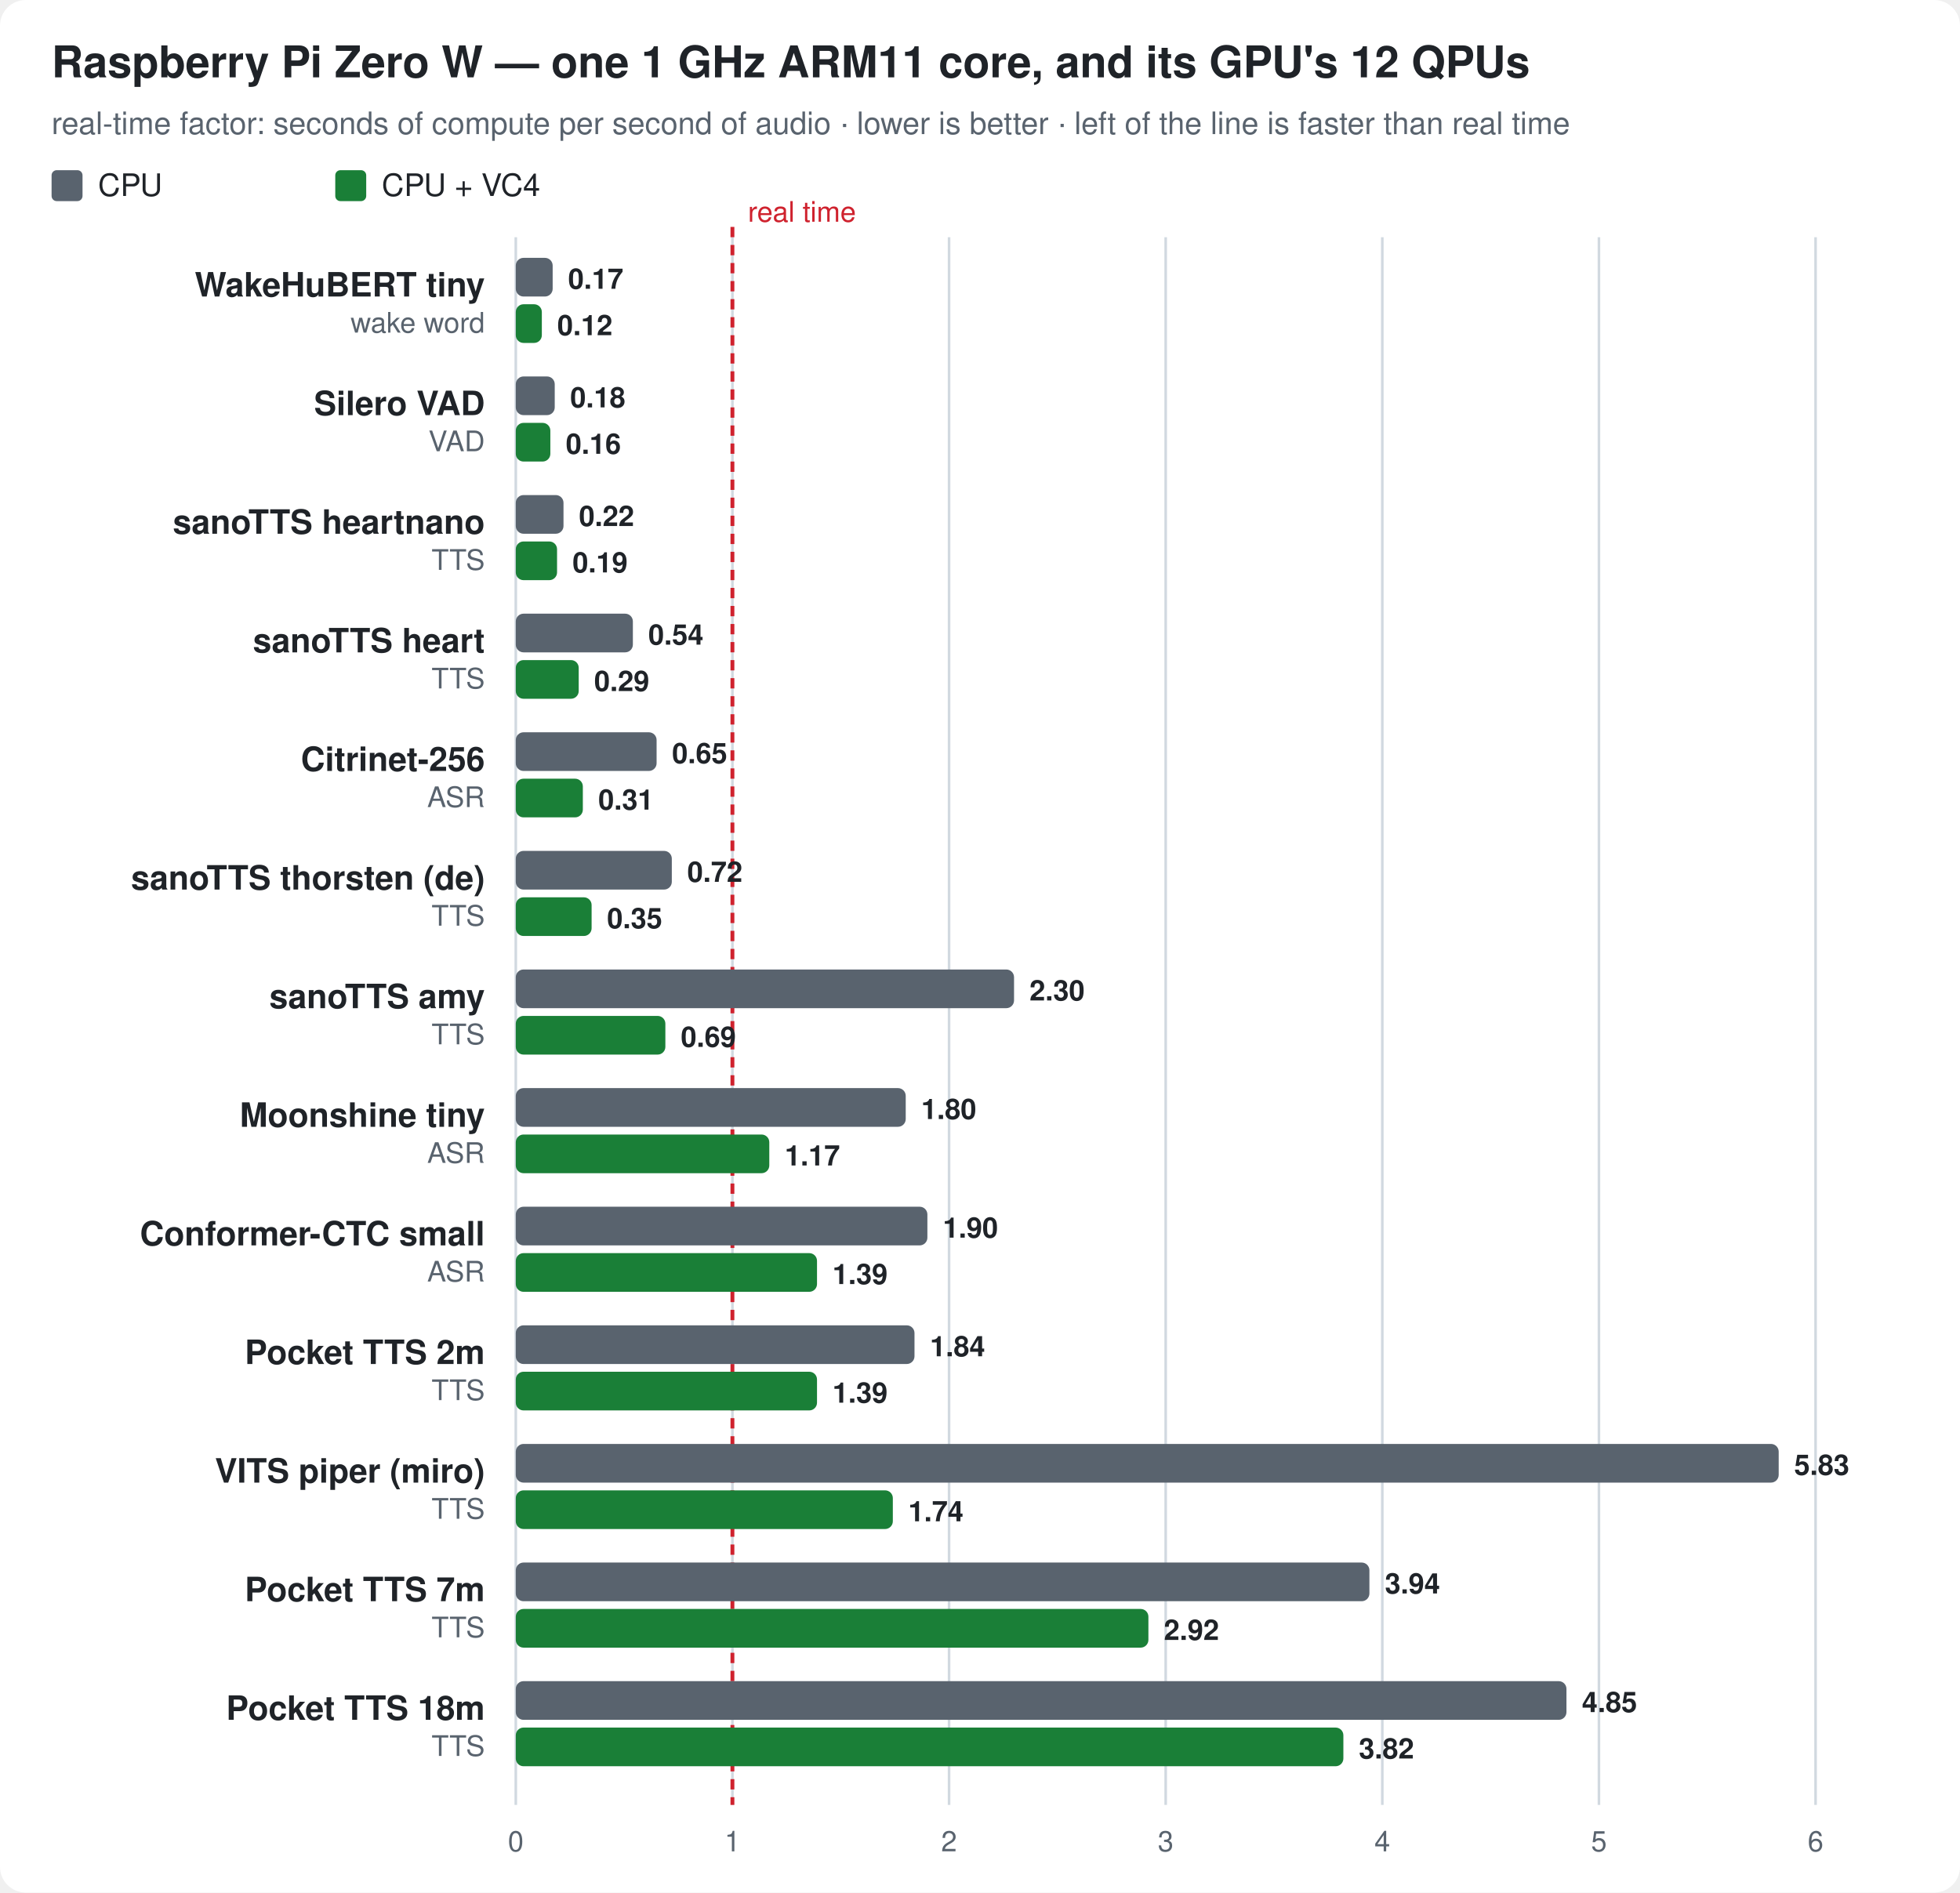
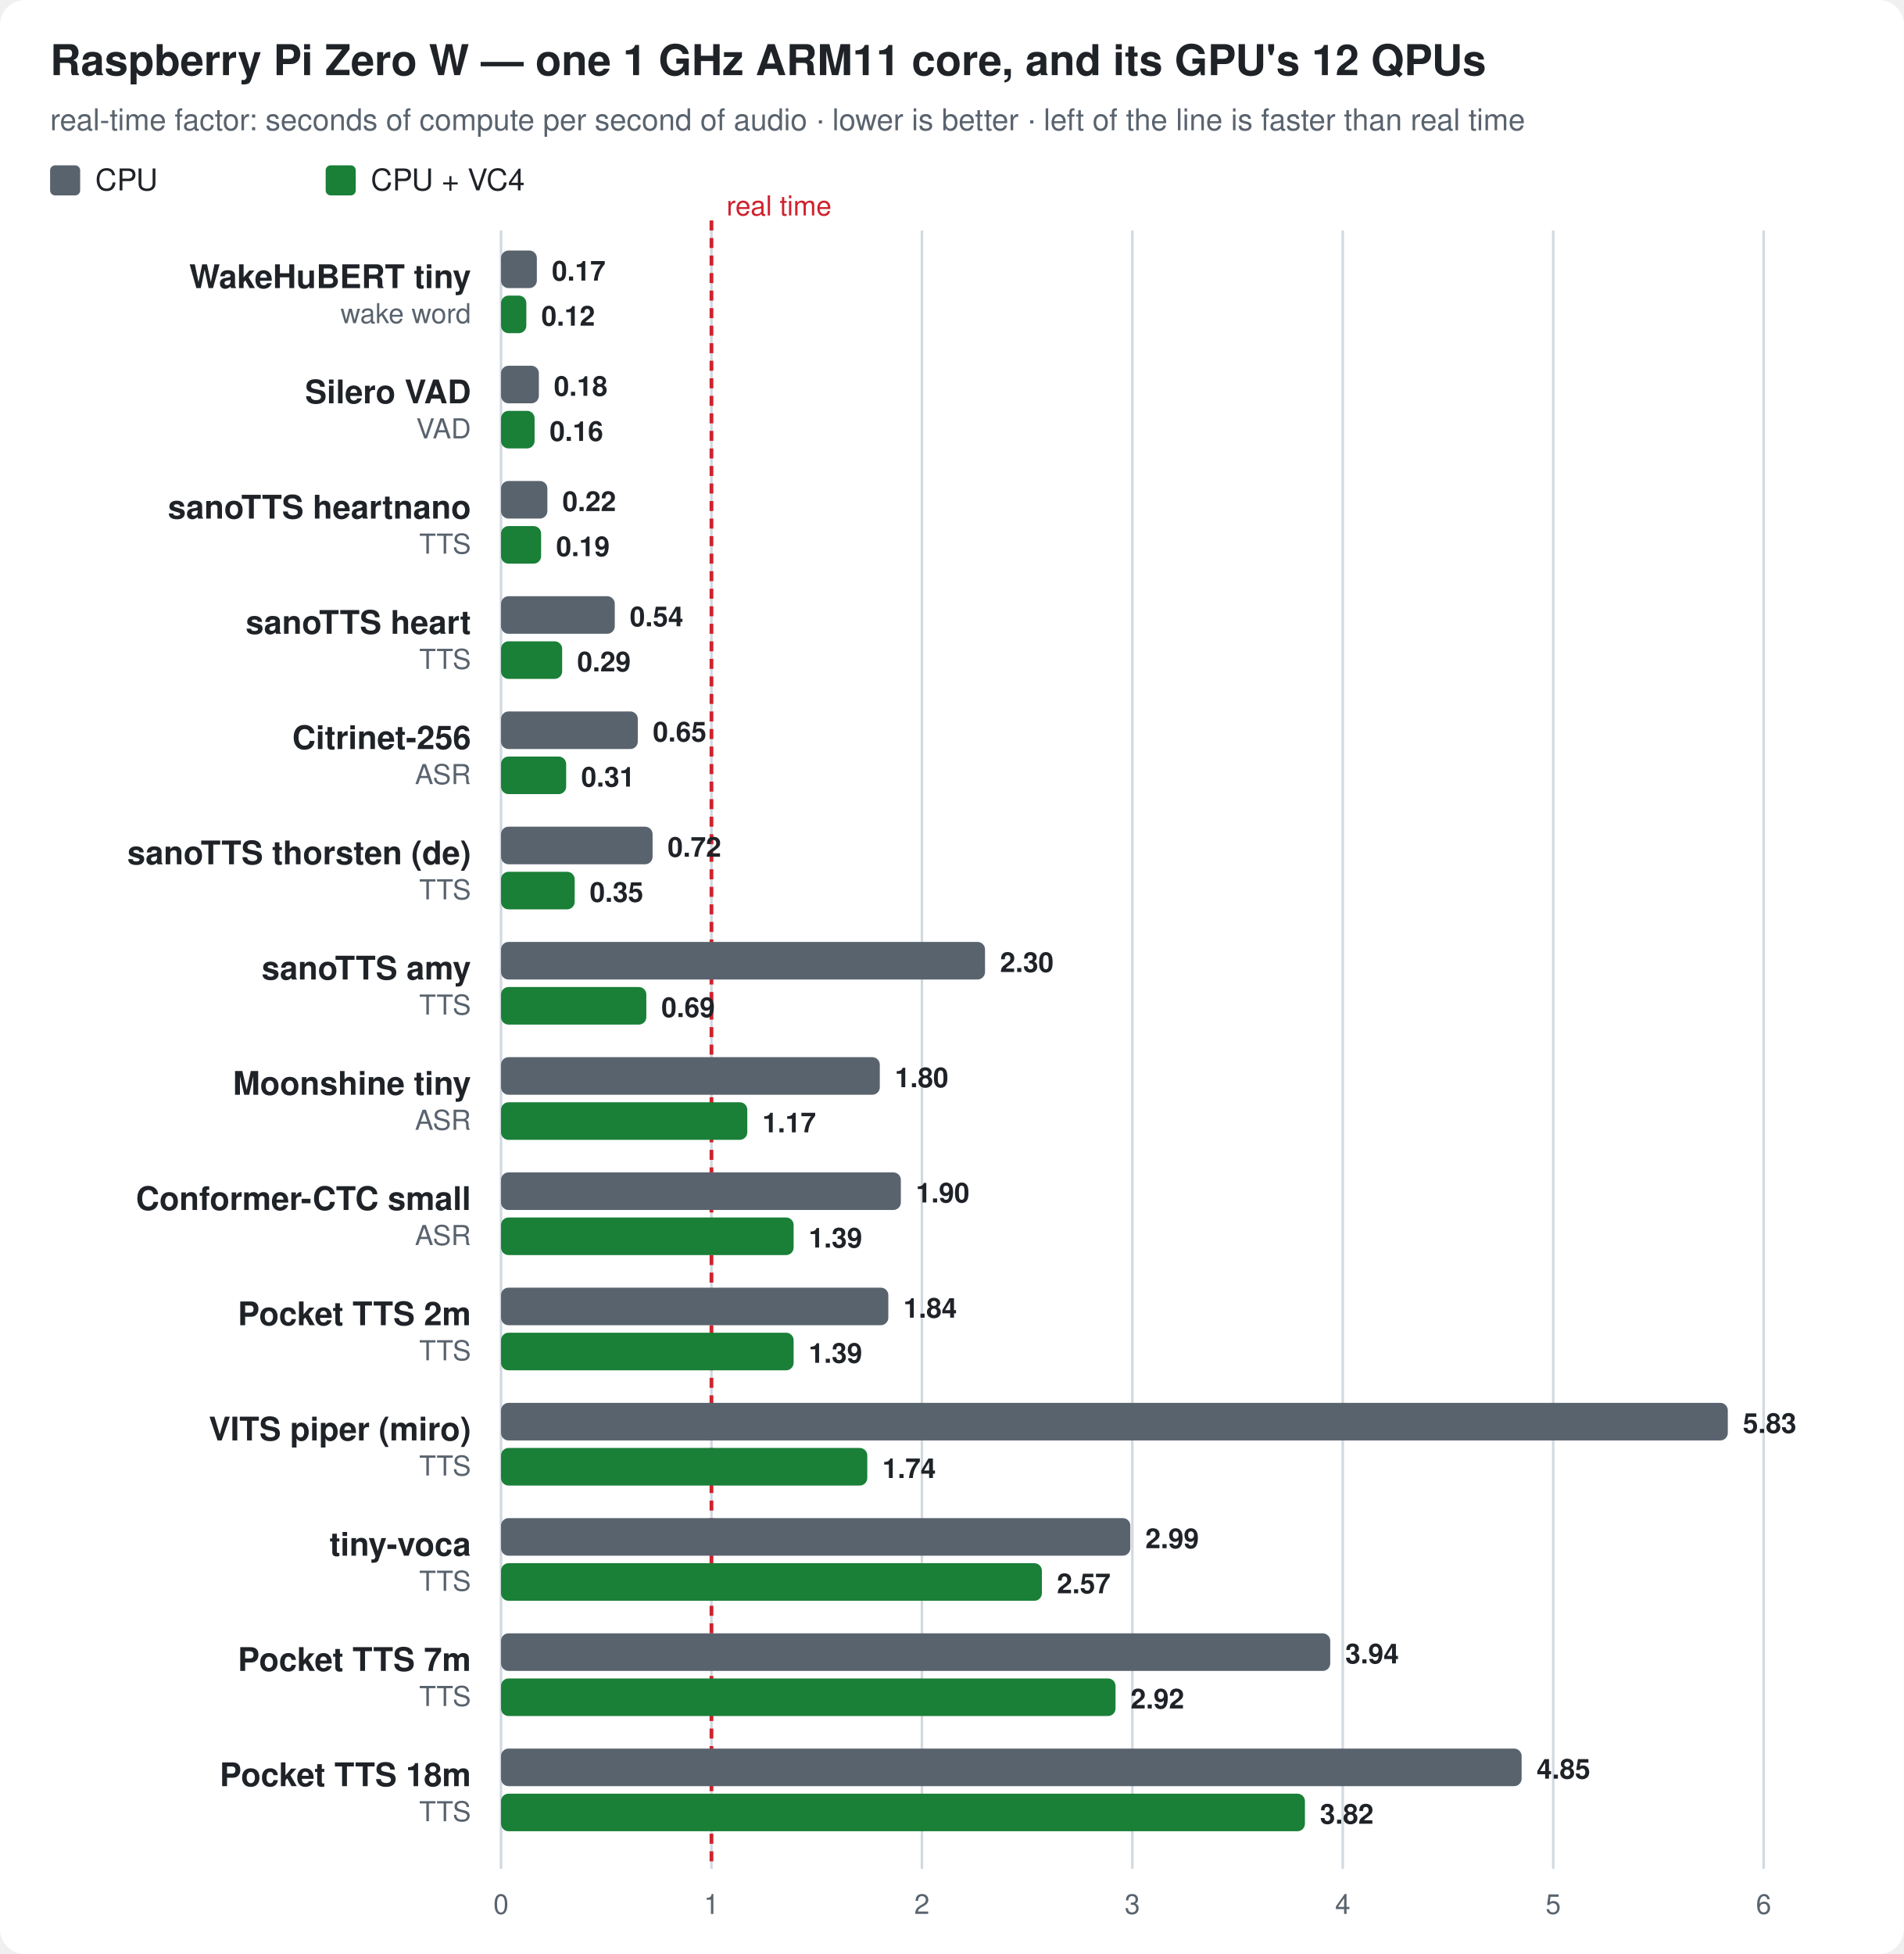
- <svg xmlns="http://www.w3.org/2000/svg" width="760" height="734" viewBox="0 0 760 734">
-   <rect width="760" height="734" rx="10" fill="#ffffff" />
+ <svg xmlns="http://www.w3.org/2000/svg" width="760" height="780" viewBox="0 0 760 780">
+   <rect width="760" height="780" rx="10" fill="#ffffff" />
  <text x="20.0" y="30.0" fill="#1f2328" font-size="17" text-anchor="start" font-weight="600" font-family="-apple-system,BlinkMacSystemFont,'Segoe UI',Helvetica,Arial,sans-serif">Raspberry Pi Zero W — one 1 GHz ARM11 core, and its GPU's 12 QPUs</text>
  <text x="20.0" y="52.0" fill="#59636e" font-size="12" text-anchor="start" font-weight="normal" font-family="-apple-system,BlinkMacSystemFont,'Segoe UI',Helvetica,Arial,sans-serif">real-time factor: seconds of compute per second of audio · lower is better · left of the line is faster than real time</text>
  <rect x="20" y="66" width="12" height="12" rx="2" fill="#59636e" />
  <text x="38.0" y="76.0" fill="#1f2328" font-size="12" text-anchor="start" font-weight="normal" font-family="-apple-system,BlinkMacSystemFont,'Segoe UI',Helvetica,Arial,sans-serif">CPU</text>
  <rect x="130" y="66" width="12" height="12" rx="2" fill="#1a7f37" />
  <text x="148.0" y="76.0" fill="#1f2328" font-size="12" text-anchor="start" font-weight="normal" font-family="-apple-system,BlinkMacSystemFont,'Segoe UI',Helvetica,Arial,sans-serif">CPU + VC4</text>
-   <line x1="200.0" y1="92" x2="200.0" y2="700" stroke="#d1d9e0" stroke-width="1" />
-   <text x="200.0" y="718.0" fill="#59636e" font-size="11" text-anchor="middle" font-weight="normal" font-family="-apple-system,BlinkMacSystemFont,'Segoe UI',Helvetica,Arial,sans-serif">0</text>
-   <line x1="284.0" y1="92" x2="284.0" y2="700" stroke="#d1d9e0" stroke-width="1" />
-   <text x="284.0" y="718.0" fill="#59636e" font-size="11" text-anchor="middle" font-weight="normal" font-family="-apple-system,BlinkMacSystemFont,'Segoe UI',Helvetica,Arial,sans-serif">1</text>
-   <line x1="368.0" y1="92" x2="368.0" y2="700" stroke="#d1d9e0" stroke-width="1" />
-   <text x="368.0" y="718.0" fill="#59636e" font-size="11" text-anchor="middle" font-weight="normal" font-family="-apple-system,BlinkMacSystemFont,'Segoe UI',Helvetica,Arial,sans-serif">2</text>
-   <line x1="452.0" y1="92" x2="452.0" y2="700" stroke="#d1d9e0" stroke-width="1" />
-   <text x="452.0" y="718.0" fill="#59636e" font-size="11" text-anchor="middle" font-weight="normal" font-family="-apple-system,BlinkMacSystemFont,'Segoe UI',Helvetica,Arial,sans-serif">3</text>
-   <line x1="536.0" y1="92" x2="536.0" y2="700" stroke="#d1d9e0" stroke-width="1" />
-   <text x="536.0" y="718.0" fill="#59636e" font-size="11" text-anchor="middle" font-weight="normal" font-family="-apple-system,BlinkMacSystemFont,'Segoe UI',Helvetica,Arial,sans-serif">4</text>
-   <line x1="620.0" y1="92" x2="620.0" y2="700" stroke="#d1d9e0" stroke-width="1" />
-   <text x="620.0" y="718.0" fill="#59636e" font-size="11" text-anchor="middle" font-weight="normal" font-family="-apple-system,BlinkMacSystemFont,'Segoe UI',Helvetica,Arial,sans-serif">5</text>
-   <line x1="704.0" y1="92" x2="704.0" y2="700" stroke="#d1d9e0" stroke-width="1" />
-   <text x="704.0" y="718.0" fill="#59636e" font-size="11" text-anchor="middle" font-weight="normal" font-family="-apple-system,BlinkMacSystemFont,'Segoe UI',Helvetica,Arial,sans-serif">6</text>
-   <line x1="284.0" y1="88" x2="284.0" y2="700" stroke="#cf222e" stroke-width="1.5" stroke-dasharray="4 3" />
+   <line x1="200.0" y1="92" x2="200.0" y2="746" stroke="#d1d9e0" stroke-width="1" />
+   <text x="200.0" y="764.0" fill="#59636e" font-size="11" text-anchor="middle" font-weight="normal" font-family="-apple-system,BlinkMacSystemFont,'Segoe UI',Helvetica,Arial,sans-serif">0</text>
+   <line x1="284.0" y1="92" x2="284.0" y2="746" stroke="#d1d9e0" stroke-width="1" />
+   <text x="284.0" y="764.0" fill="#59636e" font-size="11" text-anchor="middle" font-weight="normal" font-family="-apple-system,BlinkMacSystemFont,'Segoe UI',Helvetica,Arial,sans-serif">1</text>
+   <line x1="368.0" y1="92" x2="368.0" y2="746" stroke="#d1d9e0" stroke-width="1" />
+   <text x="368.0" y="764.0" fill="#59636e" font-size="11" text-anchor="middle" font-weight="normal" font-family="-apple-system,BlinkMacSystemFont,'Segoe UI',Helvetica,Arial,sans-serif">2</text>
+   <line x1="452.0" y1="92" x2="452.0" y2="746" stroke="#d1d9e0" stroke-width="1" />
+   <text x="452.0" y="764.0" fill="#59636e" font-size="11" text-anchor="middle" font-weight="normal" font-family="-apple-system,BlinkMacSystemFont,'Segoe UI',Helvetica,Arial,sans-serif">3</text>
+   <line x1="536.0" y1="92" x2="536.0" y2="746" stroke="#d1d9e0" stroke-width="1" />
+   <text x="536.0" y="764.0" fill="#59636e" font-size="11" text-anchor="middle" font-weight="normal" font-family="-apple-system,BlinkMacSystemFont,'Segoe UI',Helvetica,Arial,sans-serif">4</text>
+   <line x1="620.0" y1="92" x2="620.0" y2="746" stroke="#d1d9e0" stroke-width="1" />
+   <text x="620.0" y="764.0" fill="#59636e" font-size="11" text-anchor="middle" font-weight="normal" font-family="-apple-system,BlinkMacSystemFont,'Segoe UI',Helvetica,Arial,sans-serif">5</text>
+   <line x1="704.0" y1="92" x2="704.0" y2="746" stroke="#d1d9e0" stroke-width="1" />
+   <text x="704.0" y="764.0" fill="#59636e" font-size="11" text-anchor="middle" font-weight="normal" font-family="-apple-system,BlinkMacSystemFont,'Segoe UI',Helvetica,Arial,sans-serif">6</text>
+   <line x1="284.0" y1="88" x2="284.0" y2="746" stroke="#cf222e" stroke-width="1.5" stroke-dasharray="4 3" />
  <text x="290.0" y="86.0" fill="#cf222e" font-size="11" text-anchor="start" font-weight="normal" font-family="-apple-system,BlinkMacSystemFont,'Segoe UI',Helvetica,Arial,sans-serif">real time</text>
  <rect x="200" y="100.0" width="14.3" height="15" rx="3" fill="#59636e" />
  <text x="220.3" y="112.0" fill="#1f2328" font-size="11" text-anchor="start" font-weight="600" font-family="-apple-system,BlinkMacSystemFont,'Segoe UI',Helvetica,Arial,sans-serif">0.17</text>
  <rect x="200" y="118.0" width="10.1" height="15" rx="3" fill="#1a7f37" />
  <text x="216.1" y="130.0" fill="#1f2328" font-size="11" text-anchor="start" font-weight="600" font-family="-apple-system,BlinkMacSystemFont,'Segoe UI',Helvetica,Arial,sans-serif">0.12</text>
  <text x="188.0" y="115.0" fill="#1f2328" font-size="13" text-anchor="end" font-weight="600" font-family="-apple-system,BlinkMacSystemFont,'Segoe UI',Helvetica,Arial,sans-serif">WakeHuBERT tiny</text>
  <text x="188.0" y="129.0" fill="#59636e" font-size="11" text-anchor="end" font-weight="normal" font-family="-apple-system,BlinkMacSystemFont,'Segoe UI',Helvetica,Arial,sans-serif">wake word</text>
  <rect x="200" y="146.0" width="15.1" height="15" rx="3" fill="#59636e" />
  <text x="221.1" y="158.0" fill="#1f2328" font-size="11" text-anchor="start" font-weight="600" font-family="-apple-system,BlinkMacSystemFont,'Segoe UI',Helvetica,Arial,sans-serif">0.18</text>
  <rect x="200" y="164.0" width="13.4" height="15" rx="3" fill="#1a7f37" />
  <text x="219.4" y="176.0" fill="#1f2328" font-size="11" text-anchor="start" font-weight="600" font-family="-apple-system,BlinkMacSystemFont,'Segoe UI',Helvetica,Arial,sans-serif">0.16</text>
  <text x="188.0" y="161.0" fill="#1f2328" font-size="13" text-anchor="end" font-weight="600" font-family="-apple-system,BlinkMacSystemFont,'Segoe UI',Helvetica,Arial,sans-serif">Silero VAD</text>
  <text x="188.0" y="175.0" fill="#59636e" font-size="11" text-anchor="end" font-weight="normal" font-family="-apple-system,BlinkMacSystemFont,'Segoe UI',Helvetica,Arial,sans-serif">VAD</text>
  <rect x="200" y="192.0" width="18.5" height="15" rx="3" fill="#59636e" />
  <text x="224.5" y="204.0" fill="#1f2328" font-size="11" text-anchor="start" font-weight="600" font-family="-apple-system,BlinkMacSystemFont,'Segoe UI',Helvetica,Arial,sans-serif">0.22</text>
  <rect x="200" y="210.0" width="16.0" height="15" rx="3" fill="#1a7f37" />
  <text x="222.0" y="222.0" fill="#1f2328" font-size="11" text-anchor="start" font-weight="600" font-family="-apple-system,BlinkMacSystemFont,'Segoe UI',Helvetica,Arial,sans-serif">0.19</text>
  <text x="188.0" y="207.0" fill="#1f2328" font-size="13" text-anchor="end" font-weight="600" font-family="-apple-system,BlinkMacSystemFont,'Segoe UI',Helvetica,Arial,sans-serif">sanoTTS heartnano</text>
  <text x="188.0" y="221.0" fill="#59636e" font-size="11" text-anchor="end" font-weight="normal" font-family="-apple-system,BlinkMacSystemFont,'Segoe UI',Helvetica,Arial,sans-serif">TTS</text>
  <rect x="200" y="238.0" width="45.4" height="15" rx="3" fill="#59636e" />
  <text x="251.4" y="250.0" fill="#1f2328" font-size="11" text-anchor="start" font-weight="600" font-family="-apple-system,BlinkMacSystemFont,'Segoe UI',Helvetica,Arial,sans-serif">0.54</text>
  <rect x="200" y="256.0" width="24.4" height="15" rx="3" fill="#1a7f37" />
  <text x="230.4" y="268.0" fill="#1f2328" font-size="11" text-anchor="start" font-weight="600" font-family="-apple-system,BlinkMacSystemFont,'Segoe UI',Helvetica,Arial,sans-serif">0.29</text>
  <text x="188.0" y="253.0" fill="#1f2328" font-size="13" text-anchor="end" font-weight="600" font-family="-apple-system,BlinkMacSystemFont,'Segoe UI',Helvetica,Arial,sans-serif">sanoTTS heart</text>
  <text x="188.0" y="267.0" fill="#59636e" font-size="11" text-anchor="end" font-weight="normal" font-family="-apple-system,BlinkMacSystemFont,'Segoe UI',Helvetica,Arial,sans-serif">TTS</text>
  <rect x="200" y="284.0" width="54.6" height="15" rx="3" fill="#59636e" />
  <text x="260.6" y="296.0" fill="#1f2328" font-size="11" text-anchor="start" font-weight="600" font-family="-apple-system,BlinkMacSystemFont,'Segoe UI',Helvetica,Arial,sans-serif">0.65</text>
  <rect x="200" y="302.0" width="26.0" height="15" rx="3" fill="#1a7f37" />
  <text x="232.0" y="314.0" fill="#1f2328" font-size="11" text-anchor="start" font-weight="600" font-family="-apple-system,BlinkMacSystemFont,'Segoe UI',Helvetica,Arial,sans-serif">0.31</text>
  <text x="188.0" y="299.0" fill="#1f2328" font-size="13" text-anchor="end" font-weight="600" font-family="-apple-system,BlinkMacSystemFont,'Segoe UI',Helvetica,Arial,sans-serif">Citrinet-256</text>
  <text x="188.0" y="313.0" fill="#59636e" font-size="11" text-anchor="end" font-weight="normal" font-family="-apple-system,BlinkMacSystemFont,'Segoe UI',Helvetica,Arial,sans-serif">ASR</text>
  <rect x="200" y="330.0" width="60.5" height="15" rx="3" fill="#59636e" />
  <text x="266.5" y="342.0" fill="#1f2328" font-size="11" text-anchor="start" font-weight="600" font-family="-apple-system,BlinkMacSystemFont,'Segoe UI',Helvetica,Arial,sans-serif">0.72</text>
  <rect x="200" y="348.0" width="29.4" height="15" rx="3" fill="#1a7f37" />
  <text x="235.4" y="360.0" fill="#1f2328" font-size="11" text-anchor="start" font-weight="600" font-family="-apple-system,BlinkMacSystemFont,'Segoe UI',Helvetica,Arial,sans-serif">0.35</text>
  <text x="188.0" y="345.0" fill="#1f2328" font-size="13" text-anchor="end" font-weight="600" font-family="-apple-system,BlinkMacSystemFont,'Segoe UI',Helvetica,Arial,sans-serif">sanoTTS thorsten (de)</text>
  <text x="188.0" y="359.0" fill="#59636e" font-size="11" text-anchor="end" font-weight="normal" font-family="-apple-system,BlinkMacSystemFont,'Segoe UI',Helvetica,Arial,sans-serif">TTS</text>
  <rect x="200" y="376.0" width="193.2" height="15" rx="3" fill="#59636e" />
  <text x="399.2" y="388.0" fill="#1f2328" font-size="11" text-anchor="start" font-weight="600" font-family="-apple-system,BlinkMacSystemFont,'Segoe UI',Helvetica,Arial,sans-serif">2.30</text>
  <rect x="200" y="394.0" width="58.0" height="15" rx="3" fill="#1a7f37" />
  <text x="264.0" y="406.0" fill="#1f2328" font-size="11" text-anchor="start" font-weight="600" font-family="-apple-system,BlinkMacSystemFont,'Segoe UI',Helvetica,Arial,sans-serif">0.69</text>
  <text x="188.0" y="391.0" fill="#1f2328" font-size="13" text-anchor="end" font-weight="600" font-family="-apple-system,BlinkMacSystemFont,'Segoe UI',Helvetica,Arial,sans-serif">sanoTTS amy</text>
  <text x="188.0" y="405.0" fill="#59636e" font-size="11" text-anchor="end" font-weight="normal" font-family="-apple-system,BlinkMacSystemFont,'Segoe UI',Helvetica,Arial,sans-serif">TTS</text>
  <rect x="200" y="422.0" width="151.2" height="15" rx="3" fill="#59636e" />
  <text x="357.2" y="434.0" fill="#1f2328" font-size="11" text-anchor="start" font-weight="600" font-family="-apple-system,BlinkMacSystemFont,'Segoe UI',Helvetica,Arial,sans-serif">1.80</text>
  <rect x="200" y="440.0" width="98.3" height="15" rx="3" fill="#1a7f37" />
  <text x="304.3" y="452.0" fill="#1f2328" font-size="11" text-anchor="start" font-weight="600" font-family="-apple-system,BlinkMacSystemFont,'Segoe UI',Helvetica,Arial,sans-serif">1.17</text>
  <text x="188.0" y="437.0" fill="#1f2328" font-size="13" text-anchor="end" font-weight="600" font-family="-apple-system,BlinkMacSystemFont,'Segoe UI',Helvetica,Arial,sans-serif">Moonshine tiny</text>
  <text x="188.0" y="451.0" fill="#59636e" font-size="11" text-anchor="end" font-weight="normal" font-family="-apple-system,BlinkMacSystemFont,'Segoe UI',Helvetica,Arial,sans-serif">ASR</text>
  <rect x="200" y="468.0" width="159.6" height="15" rx="3" fill="#59636e" />
  <text x="365.6" y="480.0" fill="#1f2328" font-size="11" text-anchor="start" font-weight="600" font-family="-apple-system,BlinkMacSystemFont,'Segoe UI',Helvetica,Arial,sans-serif">1.90</text>
  <rect x="200" y="486.0" width="116.8" height="15" rx="3" fill="#1a7f37" />
  <text x="322.8" y="498.0" fill="#1f2328" font-size="11" text-anchor="start" font-weight="600" font-family="-apple-system,BlinkMacSystemFont,'Segoe UI',Helvetica,Arial,sans-serif">1.39</text>
  <text x="188.0" y="483.0" fill="#1f2328" font-size="13" text-anchor="end" font-weight="600" font-family="-apple-system,BlinkMacSystemFont,'Segoe UI',Helvetica,Arial,sans-serif">Conformer-CTC small</text>
  <text x="188.0" y="497.0" fill="#59636e" font-size="11" text-anchor="end" font-weight="normal" font-family="-apple-system,BlinkMacSystemFont,'Segoe UI',Helvetica,Arial,sans-serif">ASR</text>
  <rect x="200" y="514.0" width="154.6" height="15" rx="3" fill="#59636e" />
  <text x="360.6" y="526.0" fill="#1f2328" font-size="11" text-anchor="start" font-weight="600" font-family="-apple-system,BlinkMacSystemFont,'Segoe UI',Helvetica,Arial,sans-serif">1.84</text>
  <rect x="200" y="532.0" width="116.8" height="15" rx="3" fill="#1a7f37" />
  <text x="322.8" y="544.0" fill="#1f2328" font-size="11" text-anchor="start" font-weight="600" font-family="-apple-system,BlinkMacSystemFont,'Segoe UI',Helvetica,Arial,sans-serif">1.39</text>
  <text x="188.0" y="529.0" fill="#1f2328" font-size="13" text-anchor="end" font-weight="600" font-family="-apple-system,BlinkMacSystemFont,'Segoe UI',Helvetica,Arial,sans-serif">Pocket TTS 2m</text>
  <text x="188.0" y="543.0" fill="#59636e" font-size="11" text-anchor="end" font-weight="normal" font-family="-apple-system,BlinkMacSystemFont,'Segoe UI',Helvetica,Arial,sans-serif">TTS</text>
  <rect x="200" y="560.0" width="489.7" height="15" rx="3" fill="#59636e" />
  <text x="695.7" y="572.0" fill="#1f2328" font-size="11" text-anchor="start" font-weight="600" font-family="-apple-system,BlinkMacSystemFont,'Segoe UI',Helvetica,Arial,sans-serif">5.83</text>
  <rect x="200" y="578.0" width="146.2" height="15" rx="3" fill="#1a7f37" />
  <text x="352.2" y="590.0" fill="#1f2328" font-size="11" text-anchor="start" font-weight="600" font-family="-apple-system,BlinkMacSystemFont,'Segoe UI',Helvetica,Arial,sans-serif">1.74</text>
  <text x="188.0" y="575.0" fill="#1f2328" font-size="13" text-anchor="end" font-weight="600" font-family="-apple-system,BlinkMacSystemFont,'Segoe UI',Helvetica,Arial,sans-serif">VITS piper (miro)</text>
  <text x="188.0" y="589.0" fill="#59636e" font-size="11" text-anchor="end" font-weight="normal" font-family="-apple-system,BlinkMacSystemFont,'Segoe UI',Helvetica,Arial,sans-serif">TTS</text>
-   <rect x="200" y="606.0" width="331.0" height="15" rx="3" fill="#59636e" />
-   <text x="537.0" y="618.0" fill="#1f2328" font-size="11" text-anchor="start" font-weight="600" font-family="-apple-system,BlinkMacSystemFont,'Segoe UI',Helvetica,Arial,sans-serif">3.94</text>
-   <rect x="200" y="624.0" width="245.3" height="15" rx="3" fill="#1a7f37" />
-   <text x="451.3" y="636.0" fill="#1f2328" font-size="11" text-anchor="start" font-weight="600" font-family="-apple-system,BlinkMacSystemFont,'Segoe UI',Helvetica,Arial,sans-serif">2.92</text>
-   <text x="188.0" y="621.0" fill="#1f2328" font-size="13" text-anchor="end" font-weight="600" font-family="-apple-system,BlinkMacSystemFont,'Segoe UI',Helvetica,Arial,sans-serif">Pocket TTS 7m</text>
+   <rect x="200" y="606.0" width="251.2" height="15" rx="3" fill="#59636e" />
+   <text x="457.2" y="618.0" fill="#1f2328" font-size="11" text-anchor="start" font-weight="600" font-family="-apple-system,BlinkMacSystemFont,'Segoe UI',Helvetica,Arial,sans-serif">2.99</text>
+   <rect x="200" y="624.0" width="215.9" height="15" rx="3" fill="#1a7f37" />
+   <text x="421.9" y="636.0" fill="#1f2328" font-size="11" text-anchor="start" font-weight="600" font-family="-apple-system,BlinkMacSystemFont,'Segoe UI',Helvetica,Arial,sans-serif">2.57</text>
+   <text x="188.0" y="621.0" fill="#1f2328" font-size="13" text-anchor="end" font-weight="600" font-family="-apple-system,BlinkMacSystemFont,'Segoe UI',Helvetica,Arial,sans-serif">tiny-voca</text>
  <text x="188.0" y="635.0" fill="#59636e" font-size="11" text-anchor="end" font-weight="normal" font-family="-apple-system,BlinkMacSystemFont,'Segoe UI',Helvetica,Arial,sans-serif">TTS</text>
-   <rect x="200" y="652.0" width="407.4" height="15" rx="3" fill="#59636e" />
-   <text x="613.4" y="664.0" fill="#1f2328" font-size="11" text-anchor="start" font-weight="600" font-family="-apple-system,BlinkMacSystemFont,'Segoe UI',Helvetica,Arial,sans-serif">4.85</text>
-   <rect x="200" y="670.0" width="320.9" height="15" rx="3" fill="#1a7f37" />
-   <text x="526.9" y="682.0" fill="#1f2328" font-size="11" text-anchor="start" font-weight="600" font-family="-apple-system,BlinkMacSystemFont,'Segoe UI',Helvetica,Arial,sans-serif">3.82</text>
-   <text x="188.0" y="667.0" fill="#1f2328" font-size="13" text-anchor="end" font-weight="600" font-family="-apple-system,BlinkMacSystemFont,'Segoe UI',Helvetica,Arial,sans-serif">Pocket TTS 18m</text>
+   <rect x="200" y="652.0" width="331.0" height="15" rx="3" fill="#59636e" />
+   <text x="537.0" y="664.0" fill="#1f2328" font-size="11" text-anchor="start" font-weight="600" font-family="-apple-system,BlinkMacSystemFont,'Segoe UI',Helvetica,Arial,sans-serif">3.94</text>
+   <rect x="200" y="670.0" width="245.3" height="15" rx="3" fill="#1a7f37" />
+   <text x="451.3" y="682.0" fill="#1f2328" font-size="11" text-anchor="start" font-weight="600" font-family="-apple-system,BlinkMacSystemFont,'Segoe UI',Helvetica,Arial,sans-serif">2.92</text>
+   <text x="188.0" y="667.0" fill="#1f2328" font-size="13" text-anchor="end" font-weight="600" font-family="-apple-system,BlinkMacSystemFont,'Segoe UI',Helvetica,Arial,sans-serif">Pocket TTS 7m</text>
  <text x="188.0" y="681.0" fill="#59636e" font-size="11" text-anchor="end" font-weight="normal" font-family="-apple-system,BlinkMacSystemFont,'Segoe UI',Helvetica,Arial,sans-serif">TTS</text>
+   <rect x="200" y="698.0" width="407.4" height="15" rx="3" fill="#59636e" />
+   <text x="613.4" y="710.0" fill="#1f2328" font-size="11" text-anchor="start" font-weight="600" font-family="-apple-system,BlinkMacSystemFont,'Segoe UI',Helvetica,Arial,sans-serif">4.85</text>
+   <rect x="200" y="716.0" width="320.9" height="15" rx="3" fill="#1a7f37" />
+   <text x="526.9" y="728.0" fill="#1f2328" font-size="11" text-anchor="start" font-weight="600" font-family="-apple-system,BlinkMacSystemFont,'Segoe UI',Helvetica,Arial,sans-serif">3.82</text>
+   <text x="188.0" y="713.0" fill="#1f2328" font-size="13" text-anchor="end" font-weight="600" font-family="-apple-system,BlinkMacSystemFont,'Segoe UI',Helvetica,Arial,sans-serif">Pocket TTS 18m</text>
+   <text x="188.0" y="727.0" fill="#59636e" font-size="11" text-anchor="end" font-weight="normal" font-family="-apple-system,BlinkMacSystemFont,'Segoe UI',Helvetica,Arial,sans-serif">TTS</text>
</svg>
